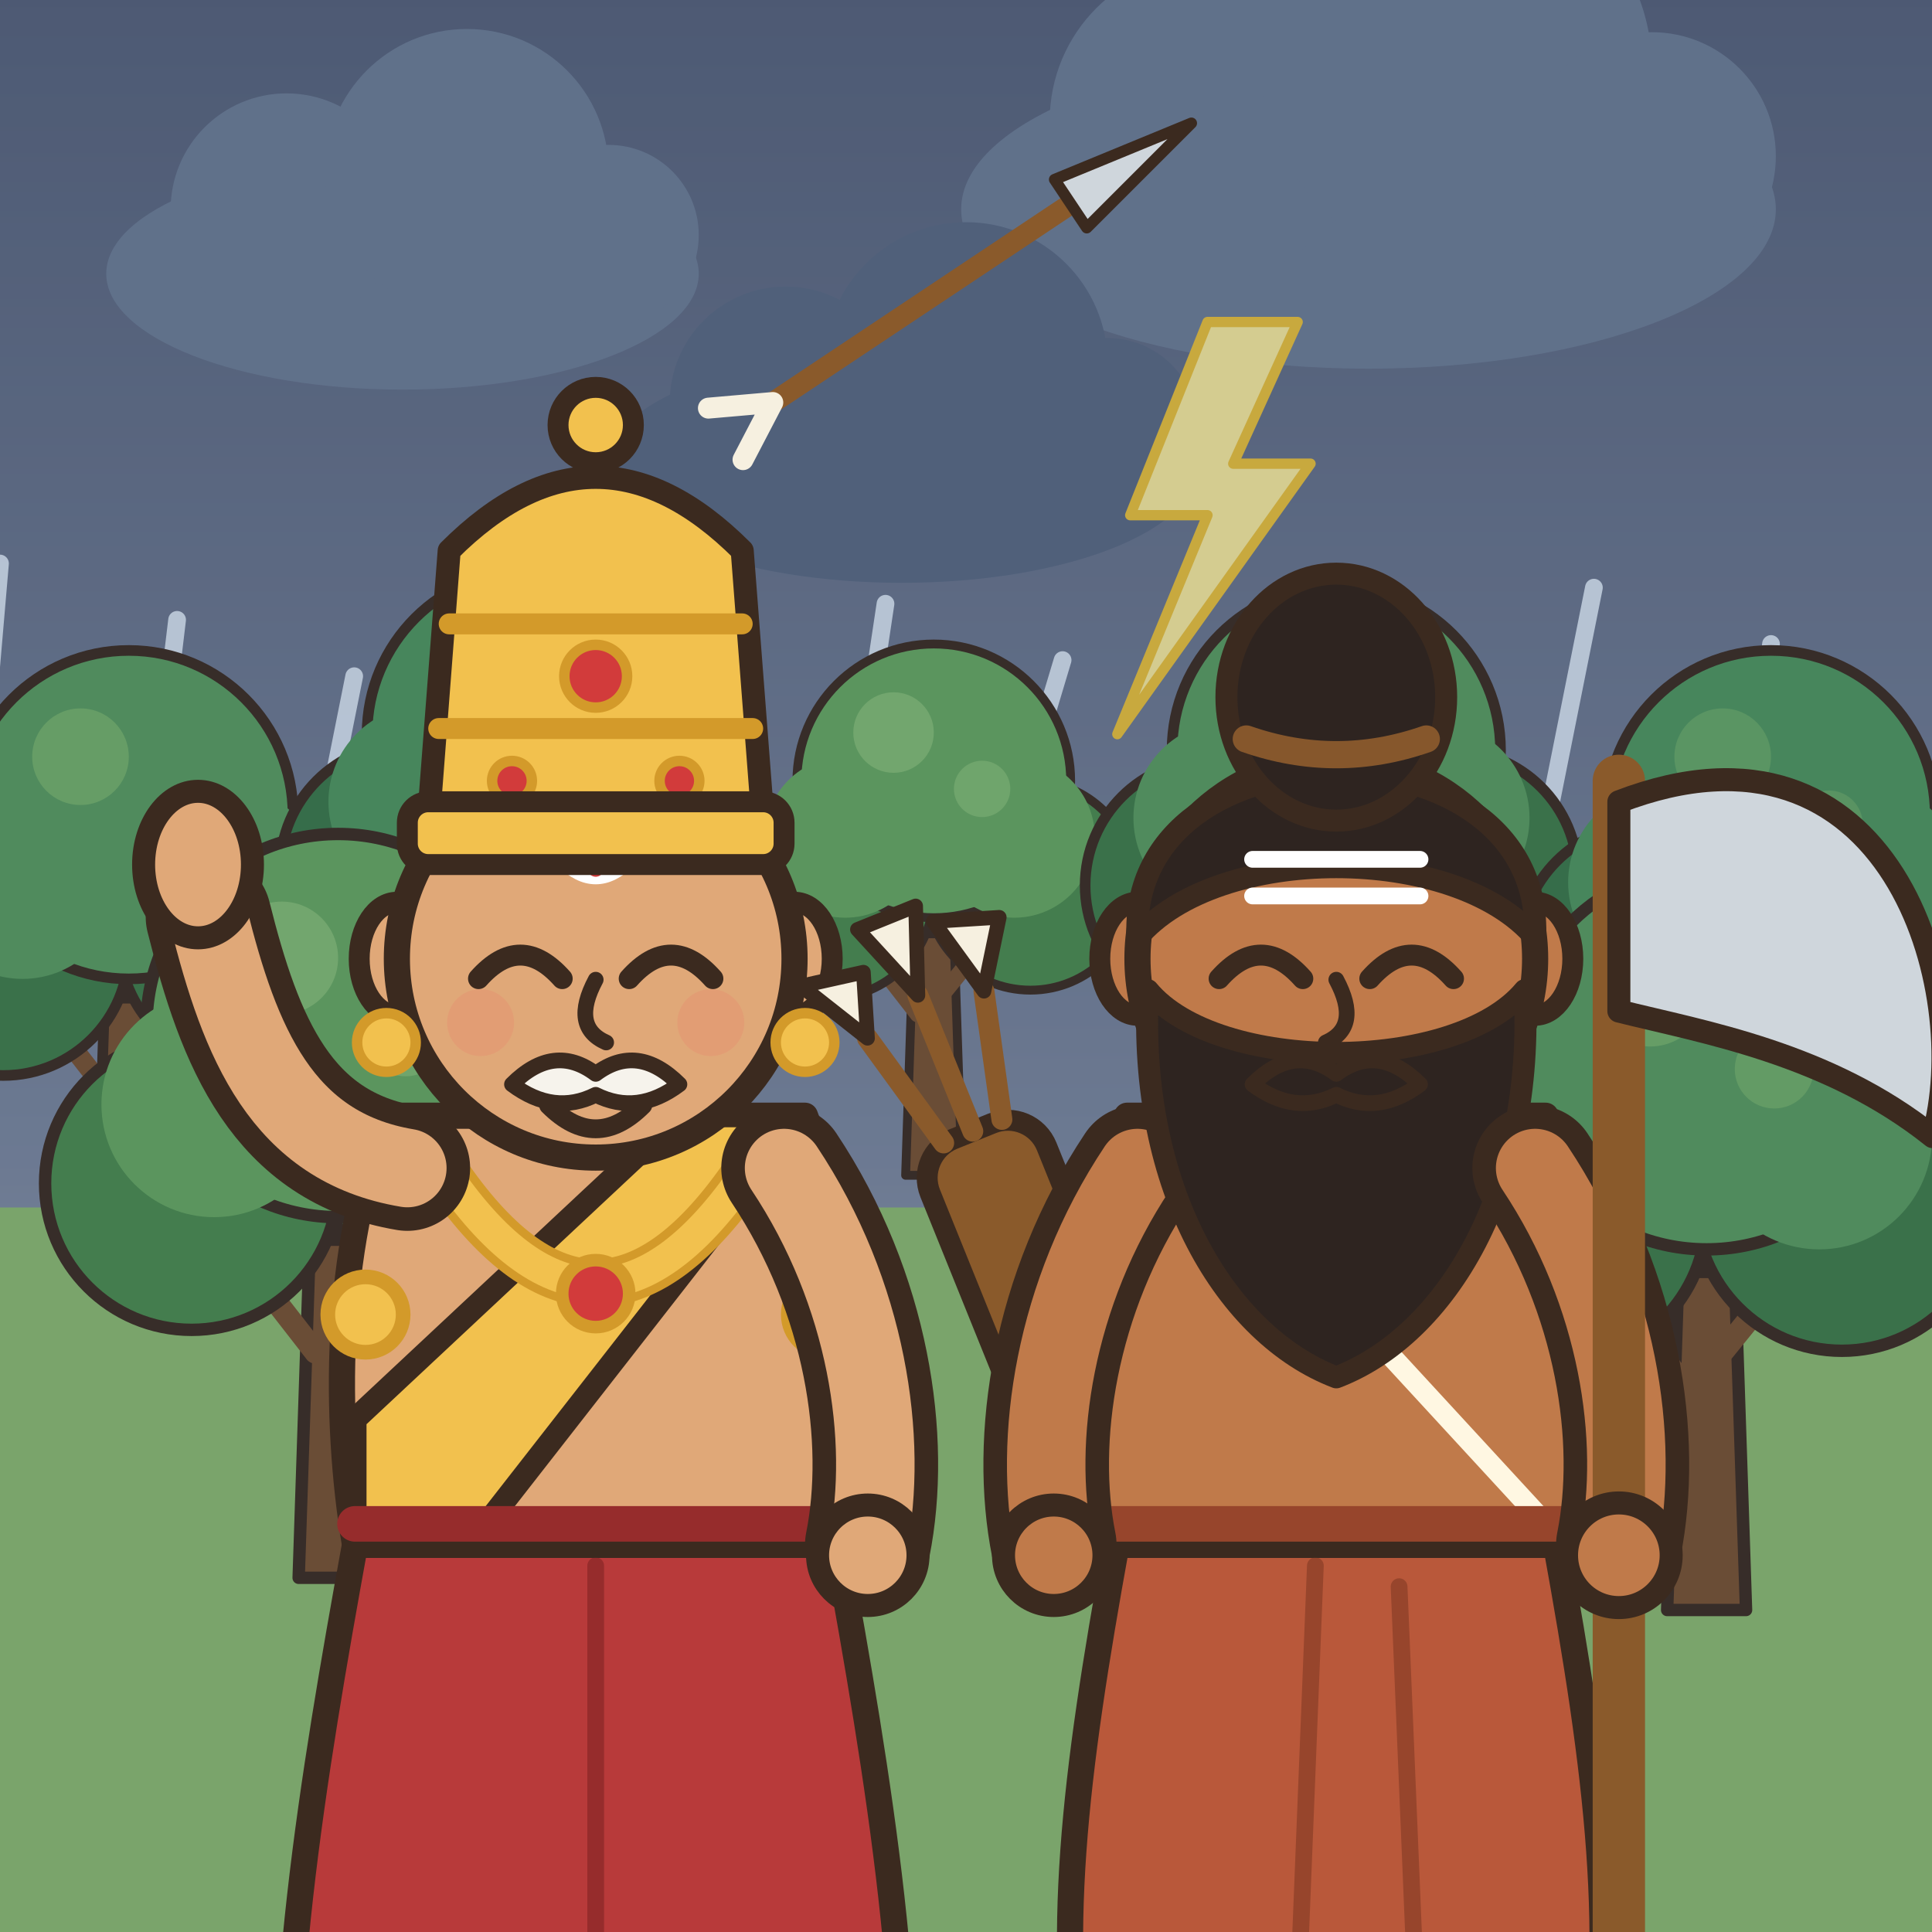
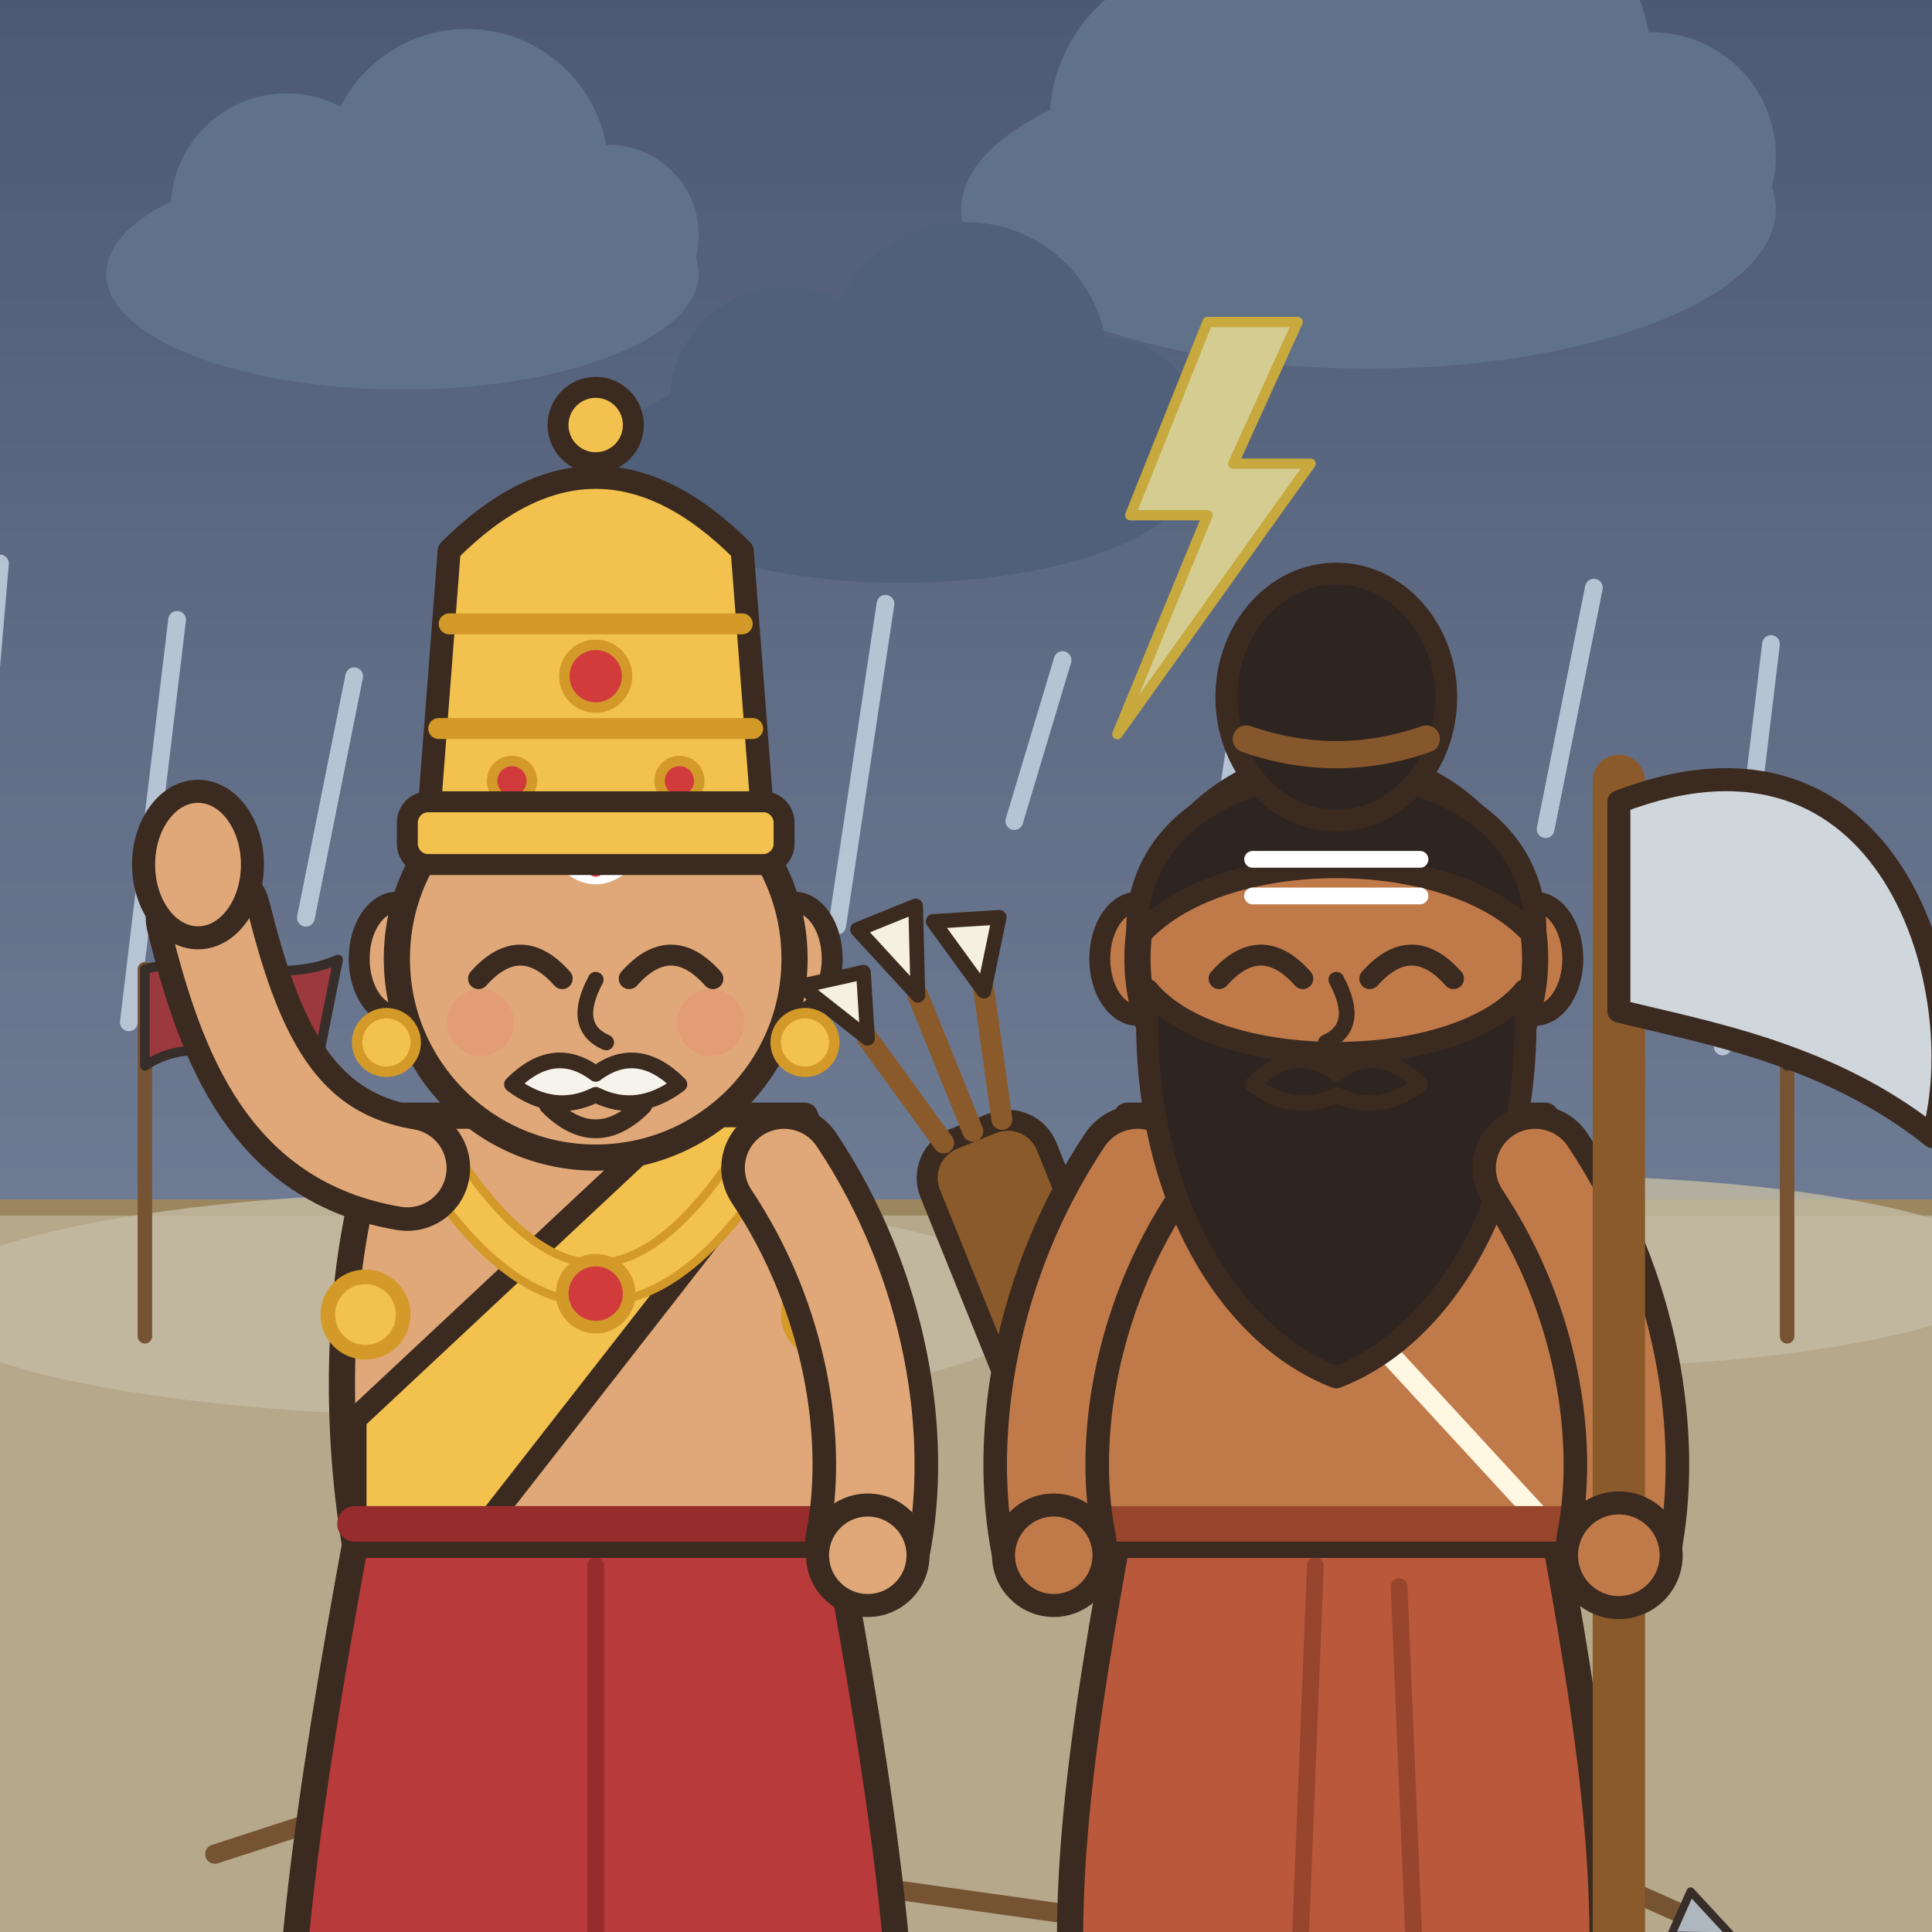
<svg xmlns="http://www.w3.org/2000/svg" viewBox="0 0 240 240" width="240" height="240" role="img">
  <defs>
    <linearGradient id="sky" x1="0" y1="0" x2="0" y2="1">
      <stop offset="0" stop-color="#56627c" />
      <stop offset=".6" stop-color="#7d8aa2" />
      <stop offset="1" stop-color="#aeb8c6" />
    </linearGradient>
    <linearGradient id="water" x1="0" y1="0" x2="0" y2="1">
      <stop offset="0" stop-color="#86cde3" />
      <stop offset="1" stop-color="#5cb0cf" />
    </linearGradient>
    <radialGradient id="glow" cx=".5" cy=".5" r=".5">
      <stop offset="0" stop-color="#fffbe6" />
      <stop offset="1" stop-color="#ffe9a8" stop-opacity="0" />
    </radialGradient>
  </defs>
  <rect x="0" y="0" width="240" height="240" rx="0" fill="url(#sky)" stroke="none" stroke-width="0" />
  <g transform="translate(50,34) scale(0.8,0.8)">
    <ellipse cx="0" cy="0" rx="46" ry="18" fill="#6e7f99" stroke="none" stroke-width="2.5" />
    <circle cx="-18" cy="-10" r="18" fill="#6e7f99" stroke="none" stroke-width="2.5" />
    <circle cx="10" cy="-16" r="22" fill="#6e7f99" stroke="none" stroke-width="2.5" />
    <circle cx="32" cy="-6" r="14" fill="#6e7f99" stroke="none" stroke-width="2.5" />
  </g>
  <g transform="translate(170,26) scale(1.1,1.1)">
    <ellipse cx="0" cy="0" rx="46" ry="18" fill="#6e7f99" stroke="none" stroke-width="2.5" />
    <circle cx="-18" cy="-10" r="18" fill="#6e7f99" stroke="none" stroke-width="2.5" />
    <circle cx="10" cy="-16" r="22" fill="#6e7f99" stroke="none" stroke-width="2.5" />
    <circle cx="32" cy="-6" r="14" fill="#6e7f99" stroke="none" stroke-width="2.5" />
  </g>
  <g transform="translate(112,58) scale(0.8,0.8)">
    <ellipse cx="0" cy="0" rx="46" ry="18" fill="#5a6a85" stroke="none" stroke-width="2.5" />
    <circle cx="-18" cy="-10" r="18" fill="#5a6a85" stroke="none" stroke-width="2.5" />
    <circle cx="10" cy="-16" r="22" fill="#5a6a85" stroke="none" stroke-width="2.5" />
    <circle cx="32" cy="-6" r="14" fill="#5a6a85" stroke="none" stroke-width="2.5" />
  </g>
  <g transform="translate(150,40) scale(0.8,0.8)">
    <path d="M0,0 L-12,30 L0,30 L-14,64 L16,22 L4,22 L14,0 Z" fill="#fff1a0" stroke="#f0c53a" stroke-width="1.6" stroke-linejoin="round" stroke-linecap="round" />
  </g>
  <path d="M0,70 L-6,140" fill="none" stroke="#e6f2ff" stroke-width="2.2" stroke-linejoin="round" stroke-linecap="round" opacity="0.9" />
  <path d="M22,77 L16,127" fill="none" stroke="#e6f2ff" stroke-width="2.2" stroke-linejoin="round" stroke-linecap="round" opacity="0.9" />
  <path d="M44,84 L38,114" fill="none" stroke="#e6f2ff" stroke-width="2.2" stroke-linejoin="round" stroke-linecap="round" opacity="0.9" />
  <path d="M66,91 L60,101" fill="none" stroke="#e6f2ff" stroke-width="2.2" stroke-linejoin="round" stroke-linecap="round" opacity="0.9" />
  <path d="M88,98 L82,128" fill="none" stroke="#e6f2ff" stroke-width="2.2" stroke-linejoin="round" stroke-linecap="round" opacity="0.9" />
  <path d="M110,75 L104,115" fill="none" stroke="#e6f2ff" stroke-width="2.2" stroke-linejoin="round" stroke-linecap="round" opacity="0.9" />
  <path d="M132,82 L126,102" fill="none" stroke="#e6f2ff" stroke-width="2.2" stroke-linejoin="round" stroke-linecap="round" opacity="0.9" />
  <path d="M154,89 L148,129" fill="none" stroke="#e6f2ff" stroke-width="2.2" stroke-linejoin="round" stroke-linecap="round" opacity="0.9" />
  <path d="M176,96 L170,116" fill="none" stroke="#e6f2ff" stroke-width="2.2" stroke-linejoin="round" stroke-linecap="round" opacity="0.9" />
  <path d="M198,73 L192,103" fill="none" stroke="#e6f2ff" stroke-width="2.2" stroke-linejoin="round" stroke-linecap="round" opacity="0.9" />
  <path d="M220,80 L214,130" fill="none" stroke="#e6f2ff" stroke-width="2.2" stroke-linejoin="round" stroke-linecap="round" opacity="0.9" />
-   <rect x="0" y="150" width="240" height="90" rx="0" fill="#8fbf72" stroke="none" stroke-width="0" />
-   <g transform="translate(16,160) scale(0.6,0.6)">
-     <path d="M-7,0 L-5,-60 L5,-60 L7,0 Z" fill="#7a5230" stroke="#3b2a1f" stroke-width="2.2" stroke-linejoin="round" stroke-linecap="round" />
-     <path d="M-4,-40 L-18,-58 M3,-46 L16,-62" fill="none" stroke="#7a5230" stroke-width="4" stroke-linejoin="round" stroke-linecap="round" />
-     <circle cx="-26" cy="-70" r="26" fill="#3f8049" stroke="#3b2a1f" stroke-width="2.2" />
-     <circle cx="24" cy="-72" r="26" fill="#3f8049" stroke="#3b2a1f" stroke-width="2.2" />
-     <circle cx="0" cy="-98" r="34" fill="#5aa060" stroke="#3b2a1f" stroke-width="2.2" />
-     <circle cx="-22" cy="-84" r="20" fill="#5aa060" stroke="none" stroke-width="2.5" />
-     <circle cx="20" cy="-84" r="20" fill="#5aa060" stroke="none" stroke-width="2.5" />
-     <circle cx="-10" cy="-110" r="10" fill="#7cbc6e" stroke="none" stroke-width="2.5" opacity="0.8" />
-     <circle cx="12" cy="-96" r="7" fill="#7cbc6e" stroke="none" stroke-width="2.5" opacity="0.7" />
+   <rect x="0" y="150" width="240" height="90" rx="0" fill="#d8c49a" stroke="none" stroke-width="0" />
+   <path d="M0,150 L240,150" fill="none" stroke="#b89a64" stroke-width="2" stroke-linejoin="round" stroke-linecap="round" />
+   <ellipse cx="60" cy="162" rx="70" ry="14" fill="#eadcb8" stroke="none" stroke-width="2.5" opacity="0.8" />
+   <ellipse cx="190" cy="158" rx="60" ry="12" fill="#eadcb8" stroke="none" stroke-width="2.5" opacity="0.8" />
+   <g transform="translate(18,166) scale(0.6,0.6)">
+     <path d="M0,0 L0,-76" fill="none" stroke="#8a5a2b" stroke-width="3" stroke-linejoin="round" stroke-linecap="round" />
+     <path d="M0,-76 C14,-80 26,-72 40,-78 L36,-58 C24,-54 12,-64 0,-56 Z" fill="#b83a3a" stroke="#3b2a1f" stroke-width="2" stroke-linejoin="round" stroke-linecap="round" />
  </g>
-   <g transform="translate(66,150) scale(0.6,0.6)">
-     <path d="M-7,0 L-5,-60 L5,-60 L7,0 Z" fill="#7a5230" stroke="#3b2a1f" stroke-width="2.2" stroke-linejoin="round" stroke-linecap="round" />
-     <path d="M-4,-40 L-18,-58 M3,-46 L16,-62" fill="none" stroke="#7a5230" stroke-width="4" stroke-linejoin="round" stroke-linecap="round" />
-     <circle cx="-26" cy="-70" r="26" fill="#3a7a48" stroke="#3b2a1f" stroke-width="2.2" />
-     <circle cx="24" cy="-72" r="26" fill="#3a7a48" stroke="#3b2a1f" stroke-width="2.2" />
-     <circle cx="0" cy="-98" r="34" fill="#4f9a5f" stroke="#3b2a1f" stroke-width="2.2" />
-     <circle cx="-22" cy="-84" r="20" fill="#4f9a5f" stroke="none" stroke-width="2.5" />
-     <circle cx="20" cy="-84" r="20" fill="#4f9a5f" stroke="none" stroke-width="2.5" />
-     <circle cx="-10" cy="-110" r="10" fill="#6db06a" stroke="none" stroke-width="2.5" opacity="0.8" />
-     <circle cx="12" cy="-96" r="7" fill="#6db06a" stroke="none" stroke-width="2.5" opacity="0.7" />
+   <g transform="translate(222,166) scale(0.6,0.6)">
+     <path d="M0,0 L0,-76" fill="none" stroke="#8a5a2b" stroke-width="3" stroke-linejoin="round" stroke-linecap="round" />
+     <path d="M0,-76 C14,-82 26,-72 40,-78 L36,-58 C24,-54 12,-64 0,-56 Z" fill="#3f3a52" stroke="#3b2a1f" stroke-width="2" stroke-linejoin="round" stroke-linecap="round" />
  </g>
-   <g transform="translate(116,146) scale(0.5,0.5)">
-     <path d="M-7,0 L-5,-60 L5,-60 L7,0 Z" fill="#7a5230" stroke="#3b2a1f" stroke-width="2.2" stroke-linejoin="round" stroke-linecap="round" />
-     <path d="M-4,-40 L-18,-58 M3,-46 L16,-62" fill="none" stroke="#7a5230" stroke-width="4" stroke-linejoin="round" stroke-linecap="round" />
-     <circle cx="-26" cy="-70" r="26" fill="#4b8e4d" stroke="#3b2a1f" stroke-width="2.2" />
-     <circle cx="24" cy="-72" r="26" fill="#4b8e4d" stroke="#3b2a1f" stroke-width="2.2" />
-     <circle cx="0" cy="-98" r="34" fill="#68ad62" stroke="#3b2a1f" stroke-width="2.2" />
-     <circle cx="-22" cy="-84" r="20" fill="#68ad62" stroke="none" stroke-width="2.5" />
-     <circle cx="20" cy="-84" r="20" fill="#68ad62" stroke="none" stroke-width="2.5" />
-     <circle cx="-10" cy="-110" r="10" fill="#8cc77a" stroke="none" stroke-width="2.5" opacity="0.8" />
-     <circle cx="12" cy="-96" r="7" fill="#8cc77a" stroke="none" stroke-width="2.5" opacity="0.7" />
+   <g transform="translate(40,226) rotate(-18) scale(1,1)">
+     <path d="M-14,0 L14,0" fill="none" stroke="#8a5a2b" stroke-width="2.4" stroke-linejoin="round" stroke-linecap="round" />
+     <path d="M14,-3 L21,0 L14,3 Z" fill="#cfd6dc" stroke="#3b2a1f" stroke-width="1" stroke-linejoin="round" stroke-linecap="round" />
  </g>
-   <g transform="translate(166,152) scale(0.6,0.6)">
-     <path d="M-7,0 L-5,-60 L5,-60 L7,0 Z" fill="#7a5230" stroke="#3b2a1f" stroke-width="2.2" stroke-linejoin="round" stroke-linecap="round" />
-     <path d="M-4,-40 L-18,-58 M3,-46 L16,-62" fill="none" stroke="#7a5230" stroke-width="4" stroke-linejoin="round" stroke-linecap="round" />
-     <circle cx="-26" cy="-70" r="26" fill="#3f8049" stroke="#3b2a1f" stroke-width="2.2" />
-     <circle cx="24" cy="-72" r="26" fill="#3f8049" stroke="#3b2a1f" stroke-width="2.2" />
-     <circle cx="0" cy="-98" r="34" fill="#5aa060" stroke="#3b2a1f" stroke-width="2.2" />
-     <circle cx="-22" cy="-84" r="20" fill="#5aa060" stroke="none" stroke-width="2.5" />
-     <circle cx="20" cy="-84" r="20" fill="#5aa060" stroke="none" stroke-width="2.5" />
-     <circle cx="-10" cy="-110" r="10" fill="#7cbc6e" stroke="none" stroke-width="2.5" opacity="0.8" />
-     <circle cx="12" cy="-96" r="7" fill="#7cbc6e" stroke="none" stroke-width="2.5" opacity="0.7" />
+   <g transform="translate(196,232) rotate(24) scale(1,1)">
+     <path d="M-14,0 L14,0" fill="none" stroke="#8a5a2b" stroke-width="2.4" stroke-linejoin="round" stroke-linecap="round" />
+     <path d="M14,-3 L21,0 L14,3 Z" fill="#cfd6dc" stroke="#3b2a1f" stroke-width="1" stroke-linejoin="round" stroke-linecap="round" />
  </g>
-   <g transform="translate(220,160) scale(0.6,0.6)">
-     <path d="M-7,0 L-5,-60 L5,-60 L7,0 Z" fill="#7a5230" stroke="#3b2a1f" stroke-width="2.2" stroke-linejoin="round" stroke-linecap="round" />
-     <path d="M-4,-40 L-18,-58 M3,-46 L16,-62" fill="none" stroke="#7a5230" stroke-width="4" stroke-linejoin="round" stroke-linecap="round" />
-     <circle cx="-26" cy="-70" r="26" fill="#3a7a48" stroke="#3b2a1f" stroke-width="2.2" />
-     <circle cx="24" cy="-72" r="26" fill="#3a7a48" stroke="#3b2a1f" stroke-width="2.2" />
-     <circle cx="0" cy="-98" r="34" fill="#4f9a5f" stroke="#3b2a1f" stroke-width="2.2" />
-     <circle cx="-22" cy="-84" r="20" fill="#4f9a5f" stroke="none" stroke-width="2.5" />
-     <circle cx="20" cy="-84" r="20" fill="#4f9a5f" stroke="none" stroke-width="2.5" />
-     <circle cx="-10" cy="-110" r="10" fill="#6db06a" stroke="none" stroke-width="2.5" opacity="0.8" />
-     <circle cx="12" cy="-96" r="7" fill="#6db06a" stroke="none" stroke-width="2.5" opacity="0.7" />
+   <g transform="translate(120,236) rotate(8) scale(1,1)">
+     <path d="M-14,0 L14,0" fill="none" stroke="#8a5a2b" stroke-width="2.4" stroke-linejoin="round" stroke-linecap="round" />
+     <path d="M14,-3 L21,0 L14,3 Z" fill="#cfd6dc" stroke="#3b2a1f" stroke-width="1" stroke-linejoin="round" stroke-linecap="round" />
  </g>
-   <g transform="translate(42,196) scale(0.7,0.7)">
-     <path d="M-7,0 L-5,-60 L5,-60 L7,0 Z" fill="#7a5230" stroke="#3b2a1f" stroke-width="2.2" stroke-linejoin="round" stroke-linecap="round" />
-     <path d="M-4,-40 L-18,-58 M3,-46 L16,-62" fill="none" stroke="#7a5230" stroke-width="4" stroke-linejoin="round" stroke-linecap="round" />
-     <circle cx="-26" cy="-70" r="26" fill="#4b8e4d" stroke="#3b2a1f" stroke-width="2.2" />
-     <circle cx="24" cy="-72" r="26" fill="#4b8e4d" stroke="#3b2a1f" stroke-width="2.2" />
-     <circle cx="0" cy="-98" r="34" fill="#68ad62" stroke="#3b2a1f" stroke-width="2.2" />
-     <circle cx="-22" cy="-84" r="20" fill="#68ad62" stroke="none" stroke-width="2.5" />
-     <circle cx="20" cy="-84" r="20" fill="#68ad62" stroke="none" stroke-width="2.5" />
-     <circle cx="-10" cy="-110" r="10" fill="#8cc77a" stroke="none" stroke-width="2.5" opacity="0.8" />
-     <circle cx="12" cy="-96" r="7" fill="#8cc77a" stroke="none" stroke-width="2.5" opacity="0.7" />
-   </g>
-   <g transform="translate(212,200) scale(0.7,0.7)">
-     <path d="M-7,0 L-5,-60 L5,-60 L7,0 Z" fill="#7a5230" stroke="#3b2a1f" stroke-width="2.2" stroke-linejoin="round" stroke-linecap="round" />
-     <path d="M-4,-40 L-18,-58 M3,-46 L16,-62" fill="none" stroke="#7a5230" stroke-width="4" stroke-linejoin="round" stroke-linecap="round" />
-     <circle cx="-26" cy="-70" r="26" fill="#3f8049" stroke="#3b2a1f" stroke-width="2.2" />
-     <circle cx="24" cy="-72" r="26" fill="#3f8049" stroke="#3b2a1f" stroke-width="2.2" />
-     <circle cx="0" cy="-98" r="34" fill="#5aa060" stroke="#3b2a1f" stroke-width="2.2" />
-     <circle cx="-22" cy="-84" r="20" fill="#5aa060" stroke="none" stroke-width="2.5" />
-     <circle cx="20" cy="-84" r="20" fill="#5aa060" stroke="none" stroke-width="2.5" />
-     <circle cx="-10" cy="-110" r="10" fill="#7cbc6e" stroke="none" stroke-width="2.5" opacity="0.8" />
-     <circle cx="12" cy="-96" r="7" fill="#7cbc6e" stroke="none" stroke-width="2.5" opacity="0.7" />
-   </g>
-   <path d="M74,232 L77,223 M80,232 L80,220 M86,232 L83,223" fill="none" stroke="#86bd6a" stroke-width="2.2" stroke-linejoin="round" stroke-linecap="round" />
-   <path d="M154,236 L157,227 M160,236 L160,224 M166,236 L163,227" fill="none" stroke="#86bd6a" stroke-width="2.2" stroke-linejoin="round" stroke-linecap="round" />
  <rect x="0" y="0" width="240" height="240" rx="0" fill="#2a3550" stroke="none" stroke-width="0" opacity="0.2" />
  <g transform="translate(74,285.5) scale(-1.3,1.3)">
    <ellipse cx="-10" cy="-3" rx="9" ry="4" fill="#e0a878" stroke="#3b2a1f" stroke-width="2" />
    <ellipse cx="10" cy="-3" rx="9" ry="4" fill="#e0a878" stroke="#3b2a1f" stroke-width="2" />
    <path d="M-23,-72 C-27,-50 -31,-26 -29,-7 L29,-7 C31,-26 27,-50 23,-72 Z" fill="#b83a3a" stroke="#3b2a1f" stroke-width="2.5" stroke-linejoin="round" stroke-linecap="round" />
    <path d="M-29,-12 L29,-12" fill="none" stroke="#f2c14e" stroke-width="3.4" stroke-linejoin="round" stroke-linecap="round" />
    <path d="M0,-70 L0,-14" fill="none" stroke="#962c2c" stroke-width="1.6" stroke-linejoin="round" stroke-linecap="round" />
    <g transform="translate(0,0) scale(1,1)">
      <path d="M-20,-113 C-25,-100 -25,-84 -23,-72 L23,-72 C25,-84 25,-100 20,-113 Z" fill="#e0a878" stroke="#3b2a1f" stroke-width="2.5" stroke-linejoin="round" stroke-linecap="round" />
      <path d="M-20,-113 L-8,-113 L23,-84 L23,-72 L12,-72 Z" fill="#f2c14e" stroke="#3b2a1f" stroke-width="2.2" stroke-linejoin="round" stroke-linecap="round" />
      <path d="M-23,-74 L23,-74" fill="none" stroke="#962c2c" stroke-width="3.4" stroke-linejoin="round" stroke-linecap="round" />
      <path d="M-14,-107 Q0,-87 14,-107" fill="none" stroke="#d39a2a" stroke-width="4.6" stroke-linejoin="round" stroke-linecap="round" />
      <path d="M-14,-107 Q0,-87 14,-107" fill="none" stroke="#f2c14e" stroke-width="3" stroke-linejoin="round" stroke-linecap="round" />
      <circle cx="0" cy="-96" r="3.2" fill="#d23b3b" stroke="#d39a2a" stroke-width="1.2" />
      <circle cx="-22" cy="-94" r="3.6" fill="#f2c14e" stroke="#d39a2a" stroke-width="1.4" />
      <circle cx="22" cy="-94" r="3.6" fill="#f2c14e" stroke="#d39a2a" stroke-width="1.4" />
      <path d="M-18,-108 C-26,-96 -28,-82 -26,-72" fill="none" stroke="#3b2a1f" stroke-width="12.0" stroke-linejoin="round" stroke-linecap="round" />
      <path d="M-18,-108 C-26,-96 -28,-82 -26,-72" fill="none" stroke="#e0a878" stroke-width="7.5" stroke-linejoin="round" stroke-linecap="round" />
      <circle cx="-26" cy="-71" r="4.8" fill="#e0a878" stroke="#3b2a1f" stroke-width="2.2" />
      <ellipse cx="-19.0" cy="-128" rx="3.6" ry="5.4" fill="#e0a878" stroke="#3b2a1f" stroke-width="2" />
      <ellipse cx="19.0" cy="-128" rx="3.6" ry="5.4" fill="#e0a878" stroke="#3b2a1f" stroke-width="2" />
      <circle cx="0" cy="-128" r="19.0" fill="#e0a878" stroke="#3b2a1f" stroke-width="2.5" />
      <path d="M-11.2,-126.1 Q-7.2,-130.6 -3.2,-126.1" fill="none" stroke="#3b2a1f" stroke-width="2" stroke-linejoin="round" stroke-linecap="round" />
      <path d="M3.2,-126.1 Q7.2,-130.6 11.2,-126.1" fill="none" stroke="#3b2a1f" stroke-width="2" stroke-linejoin="round" stroke-linecap="round" />
      <path d="M0,-126 Q2.4,-121.5 -1,-120" fill="none" stroke="#3b2a1f" stroke-width="1.5" stroke-linejoin="round" stroke-linecap="round" />
      <circle cx="-11.0" cy="-121.9" r="3.2" fill="#e8846c" stroke="none" stroke-width="2.5" opacity="0.3" />
      <circle cx="11.0" cy="-121.9" r="3.2" fill="#e8846c" stroke="none" stroke-width="2.5" opacity="0.3" />
      <path d="M-8,-116 Q-4,-120 0,-117 Q4,-120 8,-116 Q4,-113 0,-115 Q-4,-113 -8,-116 Z" fill="#f6f3ec" stroke="#3b2a1f" stroke-width="1.5" stroke-linejoin="round" stroke-linecap="round" />
      <path d="M-4.5,-114 Q0,-109.5 4.5,-114" fill="none" stroke="#3b2a1f" stroke-width="1.8" stroke-linejoin="round" stroke-linecap="round" />
      <g transform="translate(0,-136.6) scale(0.9,0.9)">
        <path d="M-3.4,-1 L-2.4,-9 M3.4,-1 L2.4,-9 M-3.4,-1 Q0,2.4 3.4,-1" fill="none" stroke="#ffffff" stroke-width="1.9" stroke-linejoin="round" stroke-linecap="round" />
        <path d="M0,0 L0,-9" fill="none" stroke="#d23b3b" stroke-width="1.7" stroke-linejoin="round" stroke-linecap="round" />
      </g>
      <circle cx="-20.0" cy="-120" r="2.8" fill="#f2c14e" stroke="#d39a2a" stroke-width="1" />
      <circle cx="20.0" cy="-120" r="2.8" fill="#f2c14e" stroke="#d39a2a" stroke-width="1" />
      <path d="M-16,-141 L-14,-167 Q0,-181 14,-167 L16,-141 Z" fill="#f2c14e" stroke="#3b2a1f" stroke-width="2.2" stroke-linejoin="round" stroke-linecap="round" />
      <path d="M-15,-150 L15,-150 M-14,-160 L14,-160" fill="none" stroke="#d39a2a" stroke-width="2" stroke-linejoin="round" stroke-linecap="round" />
      <circle cx="0" cy="-179" r="3.6" fill="#f2c14e" stroke="#3b2a1f" stroke-width="2" />
      <circle cx="0" cy="-155" r="3" fill="#d23b3b" stroke="#d39a2a" stroke-width="1" />
      <circle cx="-8" cy="-145" r="1.9" fill="#d23b3b" stroke="#d39a2a" stroke-width="1" />
      <circle cx="8" cy="-145" r="1.9" fill="#d23b3b" stroke="#d39a2a" stroke-width="1" />
      <rect x="-18" y="-143" width="36" height="6" rx="2" fill="#f2c14e" stroke="#3b2a1f" stroke-width="2" />
      <path d="M18,-108 C30,-110 34,-120 37,-132" fill="none" stroke="#3b2a1f" stroke-width="12.0" stroke-linejoin="round" stroke-linecap="round" />
      <path d="M18,-108 C30,-110 34,-120 37,-132" fill="none" stroke="#e0a878" stroke-width="7.5" stroke-linejoin="round" stroke-linecap="round" />
      <ellipse cx="38" cy="-137" rx="5.2" ry="7" fill="#e0a878" stroke="#3b2a1f" stroke-width="2.2" />
    </g>
  </g>
  <g transform="translate(166,285.5) scale(1.3,1.3)">
    <g transform="translate(-22,-80) rotate(-22) scale(1,1)">
      <rect x="-6" y="-34" width="12" height="40" rx="4" fill="#8a5a2b" stroke="#3b2a1f" stroke-width="2" />
      <path d="M-3,-34 L-6,-46 M0,-34 L0,-48 M3,-34 L6,-46" fill="none" stroke="#8a5a2b" stroke-width="2" stroke-linejoin="round" stroke-linecap="round" />
      <path d="M-6,-46 l-4,-7 l6,1 Z M0,-48 l-3,-8 l6,0 Z M6,-46 l-2,-8 l6,2 Z" fill="#f6f0e0" stroke="#3b2a1f" stroke-width="1.4" stroke-linejoin="round" stroke-linecap="round" />
    </g>
    <ellipse cx="-10" cy="-3" rx="9" ry="4" fill="#c07a4a" stroke="#3b2a1f" stroke-width="2" />
    <ellipse cx="10" cy="-3" rx="9" ry="4" fill="#c07a4a" stroke="#3b2a1f" stroke-width="2" />
    <path d="M-9,-20 L-10,-6" fill="none" stroke="#3b2a1f" stroke-width="12.5" stroke-linejoin="round" stroke-linecap="round" />
    <path d="M-9,-20 L-10,-6" fill="none" stroke="#c07a4a" stroke-width="8" stroke-linejoin="round" stroke-linecap="round" />
    <path d="M9,-20 L10,-6" fill="none" stroke="#3b2a1f" stroke-width="12.5" stroke-linejoin="round" stroke-linecap="round" />
    <path d="M9,-20 L10,-6" fill="none" stroke="#c07a4a" stroke-width="8" stroke-linejoin="round" stroke-linecap="round" />
    <path d="M-21,-72 C-25,-50 -27,-34 -24,-18 L24,-18 C27,-34 25,-50 21,-72 Z" fill="#b9583a" stroke="#3b2a1f" stroke-width="2.5" stroke-linejoin="round" stroke-linecap="round" />
    <path d="M-2,-70 L-4,-20 M6,-68 L8,-20" fill="none" stroke="#97452c" stroke-width="1.6" stroke-linejoin="round" stroke-linecap="round" />
    <path d="M-24,-19 L24,-19" fill="none" stroke="#97452c" stroke-width="3" stroke-linejoin="round" stroke-linecap="round" />
    <g transform="translate(0,0) scale(1,1)">
      <path d="M-20,-113 C-25,-100 -25,-84 -23,-72 L23,-72 C25,-84 25,-100 20,-113 Z" fill="#c07a4a" stroke="#3b2a1f" stroke-width="2.5" stroke-linejoin="round" stroke-linecap="round" />
      <path d="M-15,-112 L20,-74" fill="none" stroke="#fff7e2" stroke-width="2" stroke-linejoin="round" stroke-linecap="round" />
      <path d="M-23,-74 L23,-74" fill="none" stroke="#97452c" stroke-width="3.4" stroke-linejoin="round" stroke-linecap="round" />
      <path d="M-19,-108 C-27,-96 -29,-82 -27,-72" fill="none" stroke="#3b2a1f" stroke-width="12.0" stroke-linejoin="round" stroke-linecap="round" />
      <path d="M-19,-108 C-27,-96 -29,-82 -27,-72" fill="none" stroke="#c07a4a" stroke-width="7.5" stroke-linejoin="round" stroke-linecap="round" />
      <circle cx="-27" cy="-71" r="4.8" fill="#c07a4a" stroke="#3b2a1f" stroke-width="2.2" />
      <ellipse cx="-19.0" cy="-128" rx="3.6" ry="5.4" fill="#c07a4a" stroke="#3b2a1f" stroke-width="2" />
      <ellipse cx="19.0" cy="-128" rx="3.6" ry="5.4" fill="#c07a4a" stroke="#3b2a1f" stroke-width="2" />
      <circle cx="0" cy="-128" r="19.0" fill="#c07a4a" stroke="#3b2a1f" stroke-width="2.5" />
      <path d="M-19.0,-130 C-20.0,-151.0 20.0,-151.0 19.0,-130 C11.4,-139 -11.4,-139 -19.0,-130 Z" fill="#2e2420" stroke="#3b2a1f" stroke-width="2.1" stroke-linejoin="round" stroke-linecap="round" />
      <ellipse cx="0" cy="-153.0" rx="10.5" ry="11.8" fill="#2e2420" stroke="#3b2a1f" stroke-width="2.1" />
      <path d="M-8.6,-149.0 Q0,-146.0 8.6,-149.0" fill="none" stroke="#86572c" stroke-width="2.6" stroke-linejoin="round" stroke-linecap="round" />
      <path d="M-11.2,-126.1 Q-7.2,-130.6 -3.2,-126.1" fill="none" stroke="#3b2a1f" stroke-width="2" stroke-linejoin="round" stroke-linecap="round" />
      <path d="M3.2,-126.1 Q7.2,-130.6 11.2,-126.1" fill="none" stroke="#3b2a1f" stroke-width="2" stroke-linejoin="round" stroke-linecap="round" />
      <path d="M0,-126 Q2.4,-121.5 -1,-120" fill="none" stroke="#3b2a1f" stroke-width="1.5" stroke-linejoin="round" stroke-linecap="round" />
      <path d="M-18.0,-125 C-19.0,-106 -10.5,-92 0,-88 C10.5,-92 19.0,-106 18.0,-125 C11.4,-117 -11.4,-117 -18.0,-125 Z" fill="#2e2420" stroke="#3b2a1f" stroke-width="2.1" stroke-linejoin="round" stroke-linecap="round" />
      <path d="M-8,-116 Q-4,-120 0,-117 Q4,-120 8,-116 Q4,-113 0,-115 Q-4,-113 -8,-116 Z" fill="#2e2420" stroke="#3b2a1f" stroke-width="1.5" stroke-linejoin="round" stroke-linecap="round" />
      <path d="M-8,-137.5 L8,-137.5 M-8,-134.0 L8,-134.0" fill="none" stroke="#ffffff" stroke-width="1.6" stroke-linejoin="round" stroke-linecap="round" />
      <path d="M19,-108 C27,-96 29,-82 27,-72" fill="none" stroke="#3b2a1f" stroke-width="12.0" stroke-linejoin="round" stroke-linecap="round" />
      <path d="M19,-108 C27,-96 29,-82 27,-72" fill="none" stroke="#c07a4a" stroke-width="7.5" stroke-linejoin="round" stroke-linecap="round" />
      <circle cx="27" cy="-71" r="4.8" fill="#c07a4a" stroke="#3b2a1f" stroke-width="2.2" />
      <path d="M27,-145 L27,-31" fill="none" stroke="#8a5a2b" stroke-width="5" stroke-linejoin="round" stroke-linecap="round" />
      <path d="M27,-143 C53,-153 61,-125 57,-111 C47,-119 35,-121 27,-123 Z" fill="#cfd6dc" stroke="#3b2a1f" stroke-width="2.2" stroke-linejoin="round" stroke-linecap="round" />
      <circle cx="27" cy="-71" r="5" fill="#c07a4a" stroke="#3b2a1f" stroke-width="2.2" />
    </g>
  </g>
-   <g transform="translate(120,34) scale(1,1)">
-     <path d="M-24.0,16.0 L18.0,-12.0" fill="none" stroke="#8a5a2b" stroke-width="2.6" stroke-linejoin="round" stroke-linecap="round" />
-     <path d="M28.0,-18.7 L15.0,-5.7 L11.0,-11.7 Z" fill="#cfd6dc" stroke="#3b2a1f" stroke-width="1.4" stroke-linejoin="round" stroke-linecap="round" />
-     <path d="M-24.0,16.0 l-3.7,7.1 M-24.0,16.0 l-8.0,0.7" fill="none" stroke="#f6f0e0" stroke-width="2.6" stroke-linejoin="round" stroke-linecap="round" />
-   </g>
</svg>
